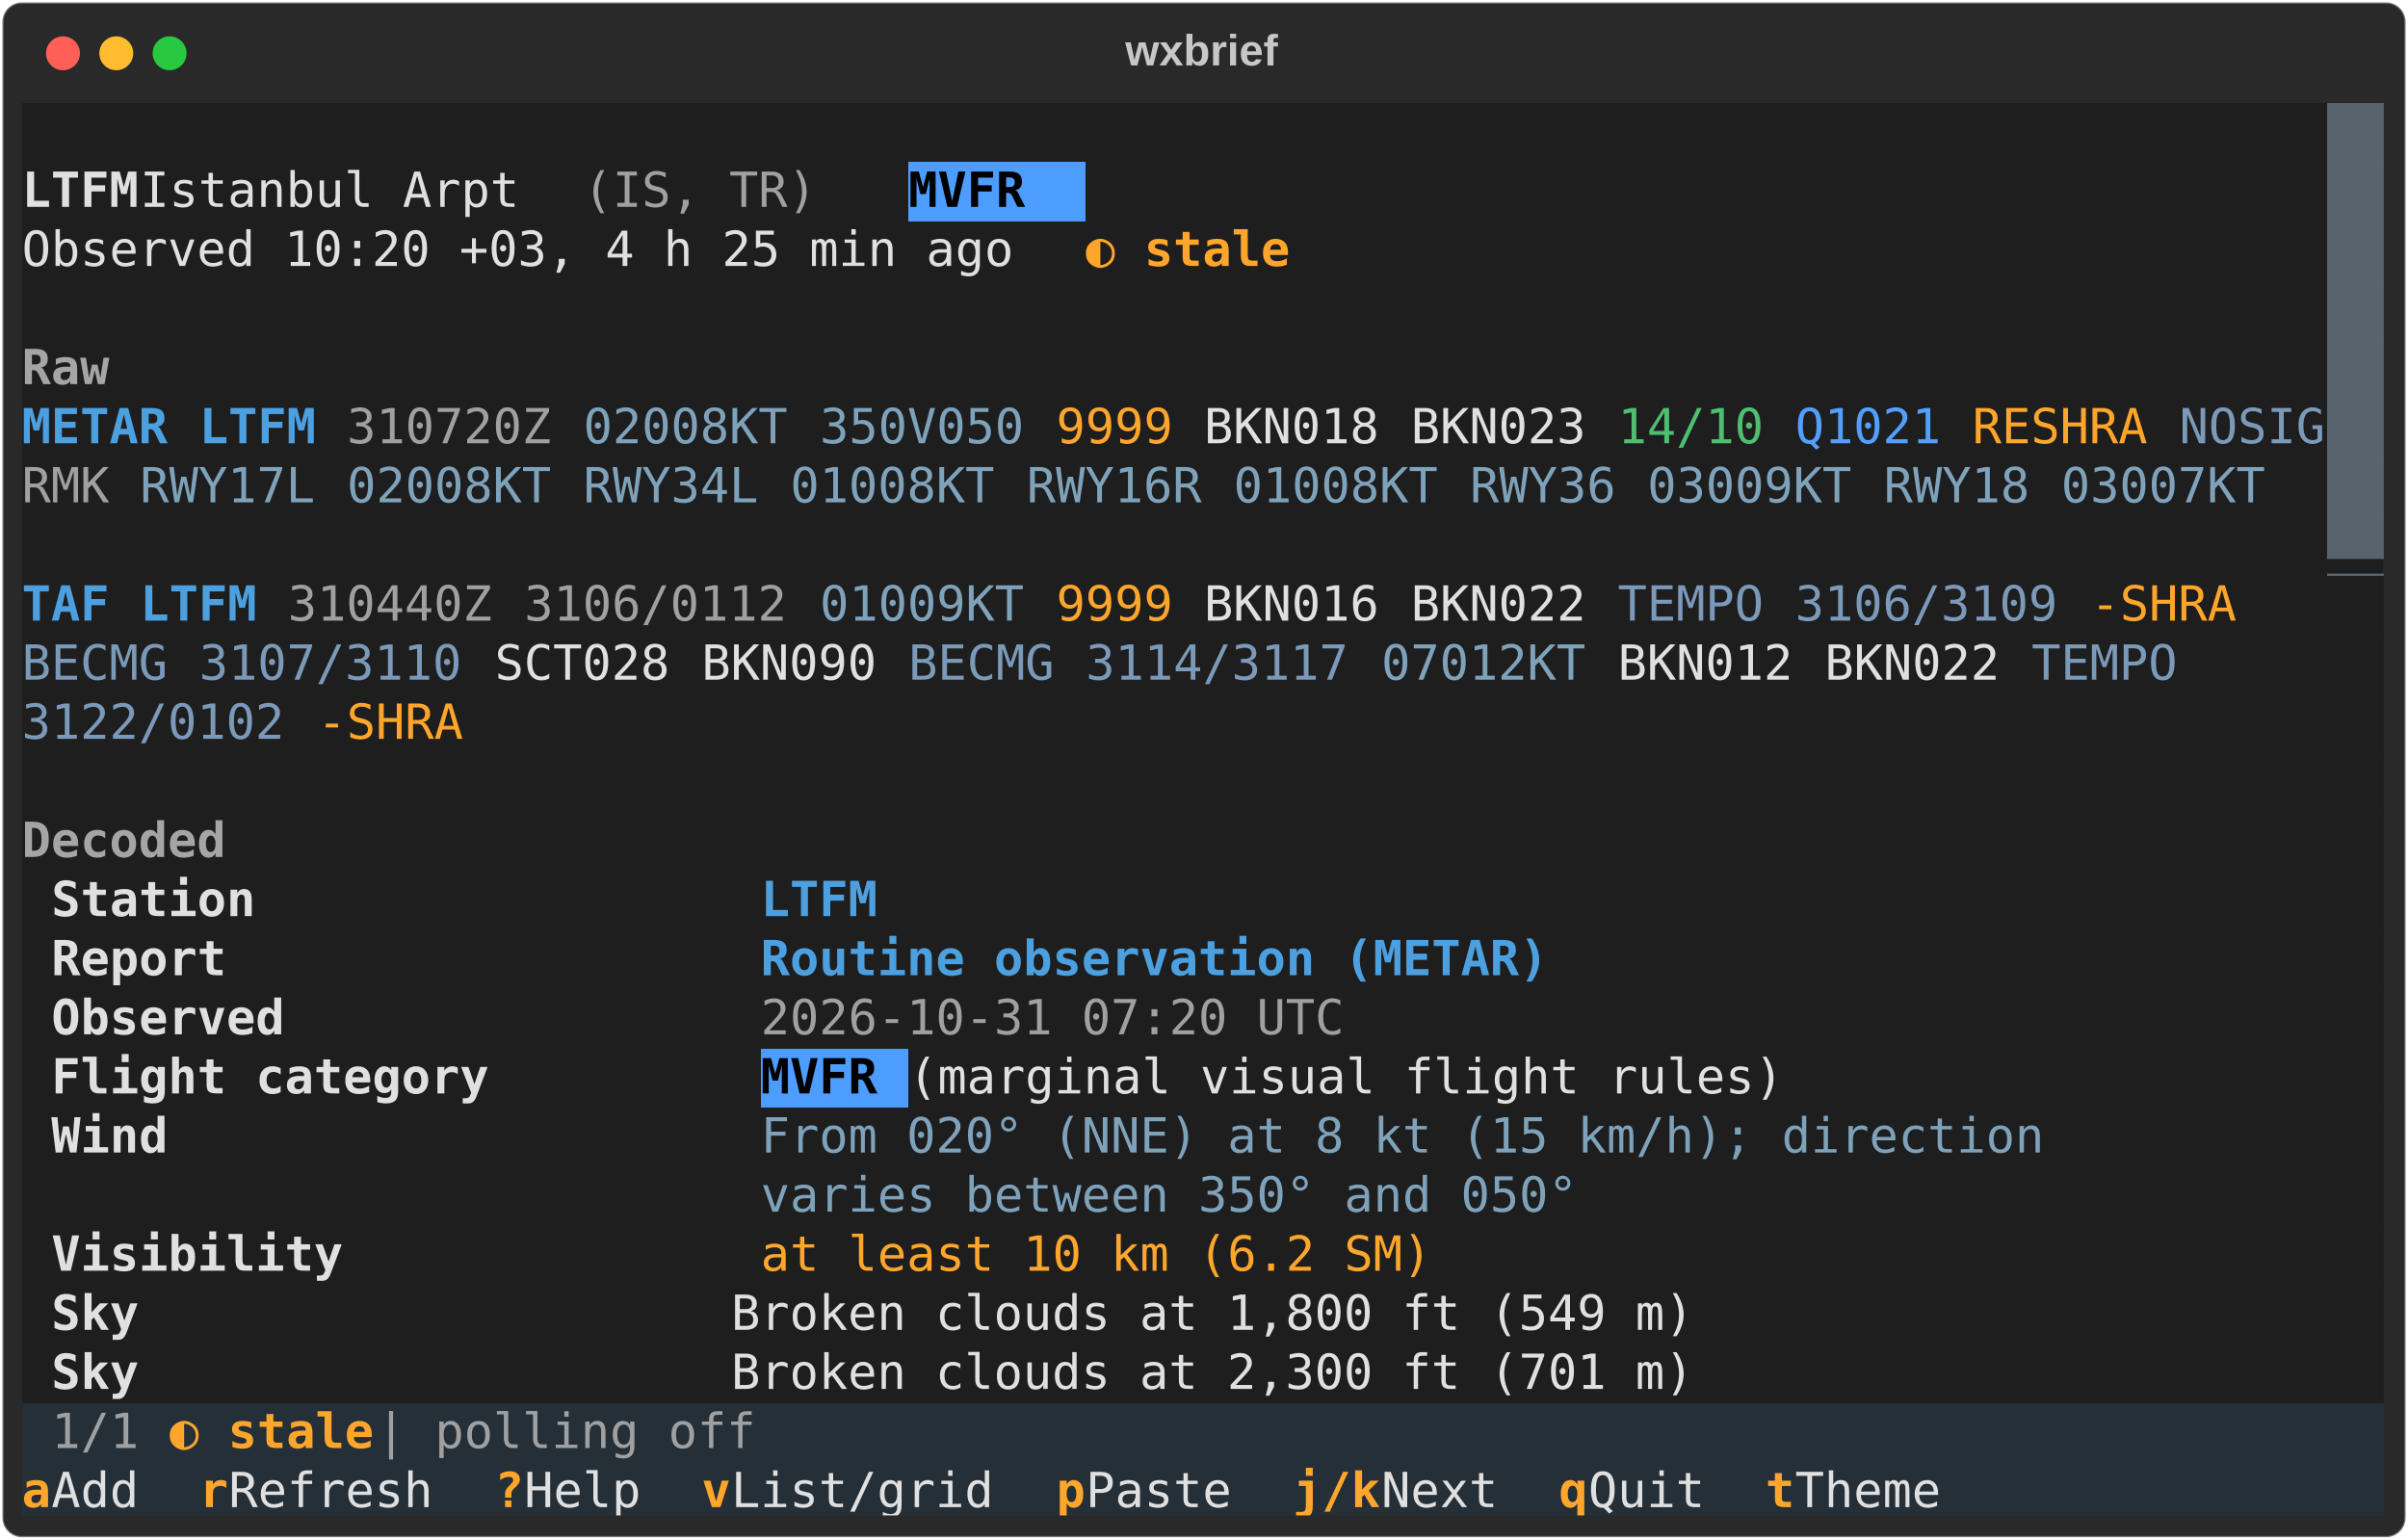
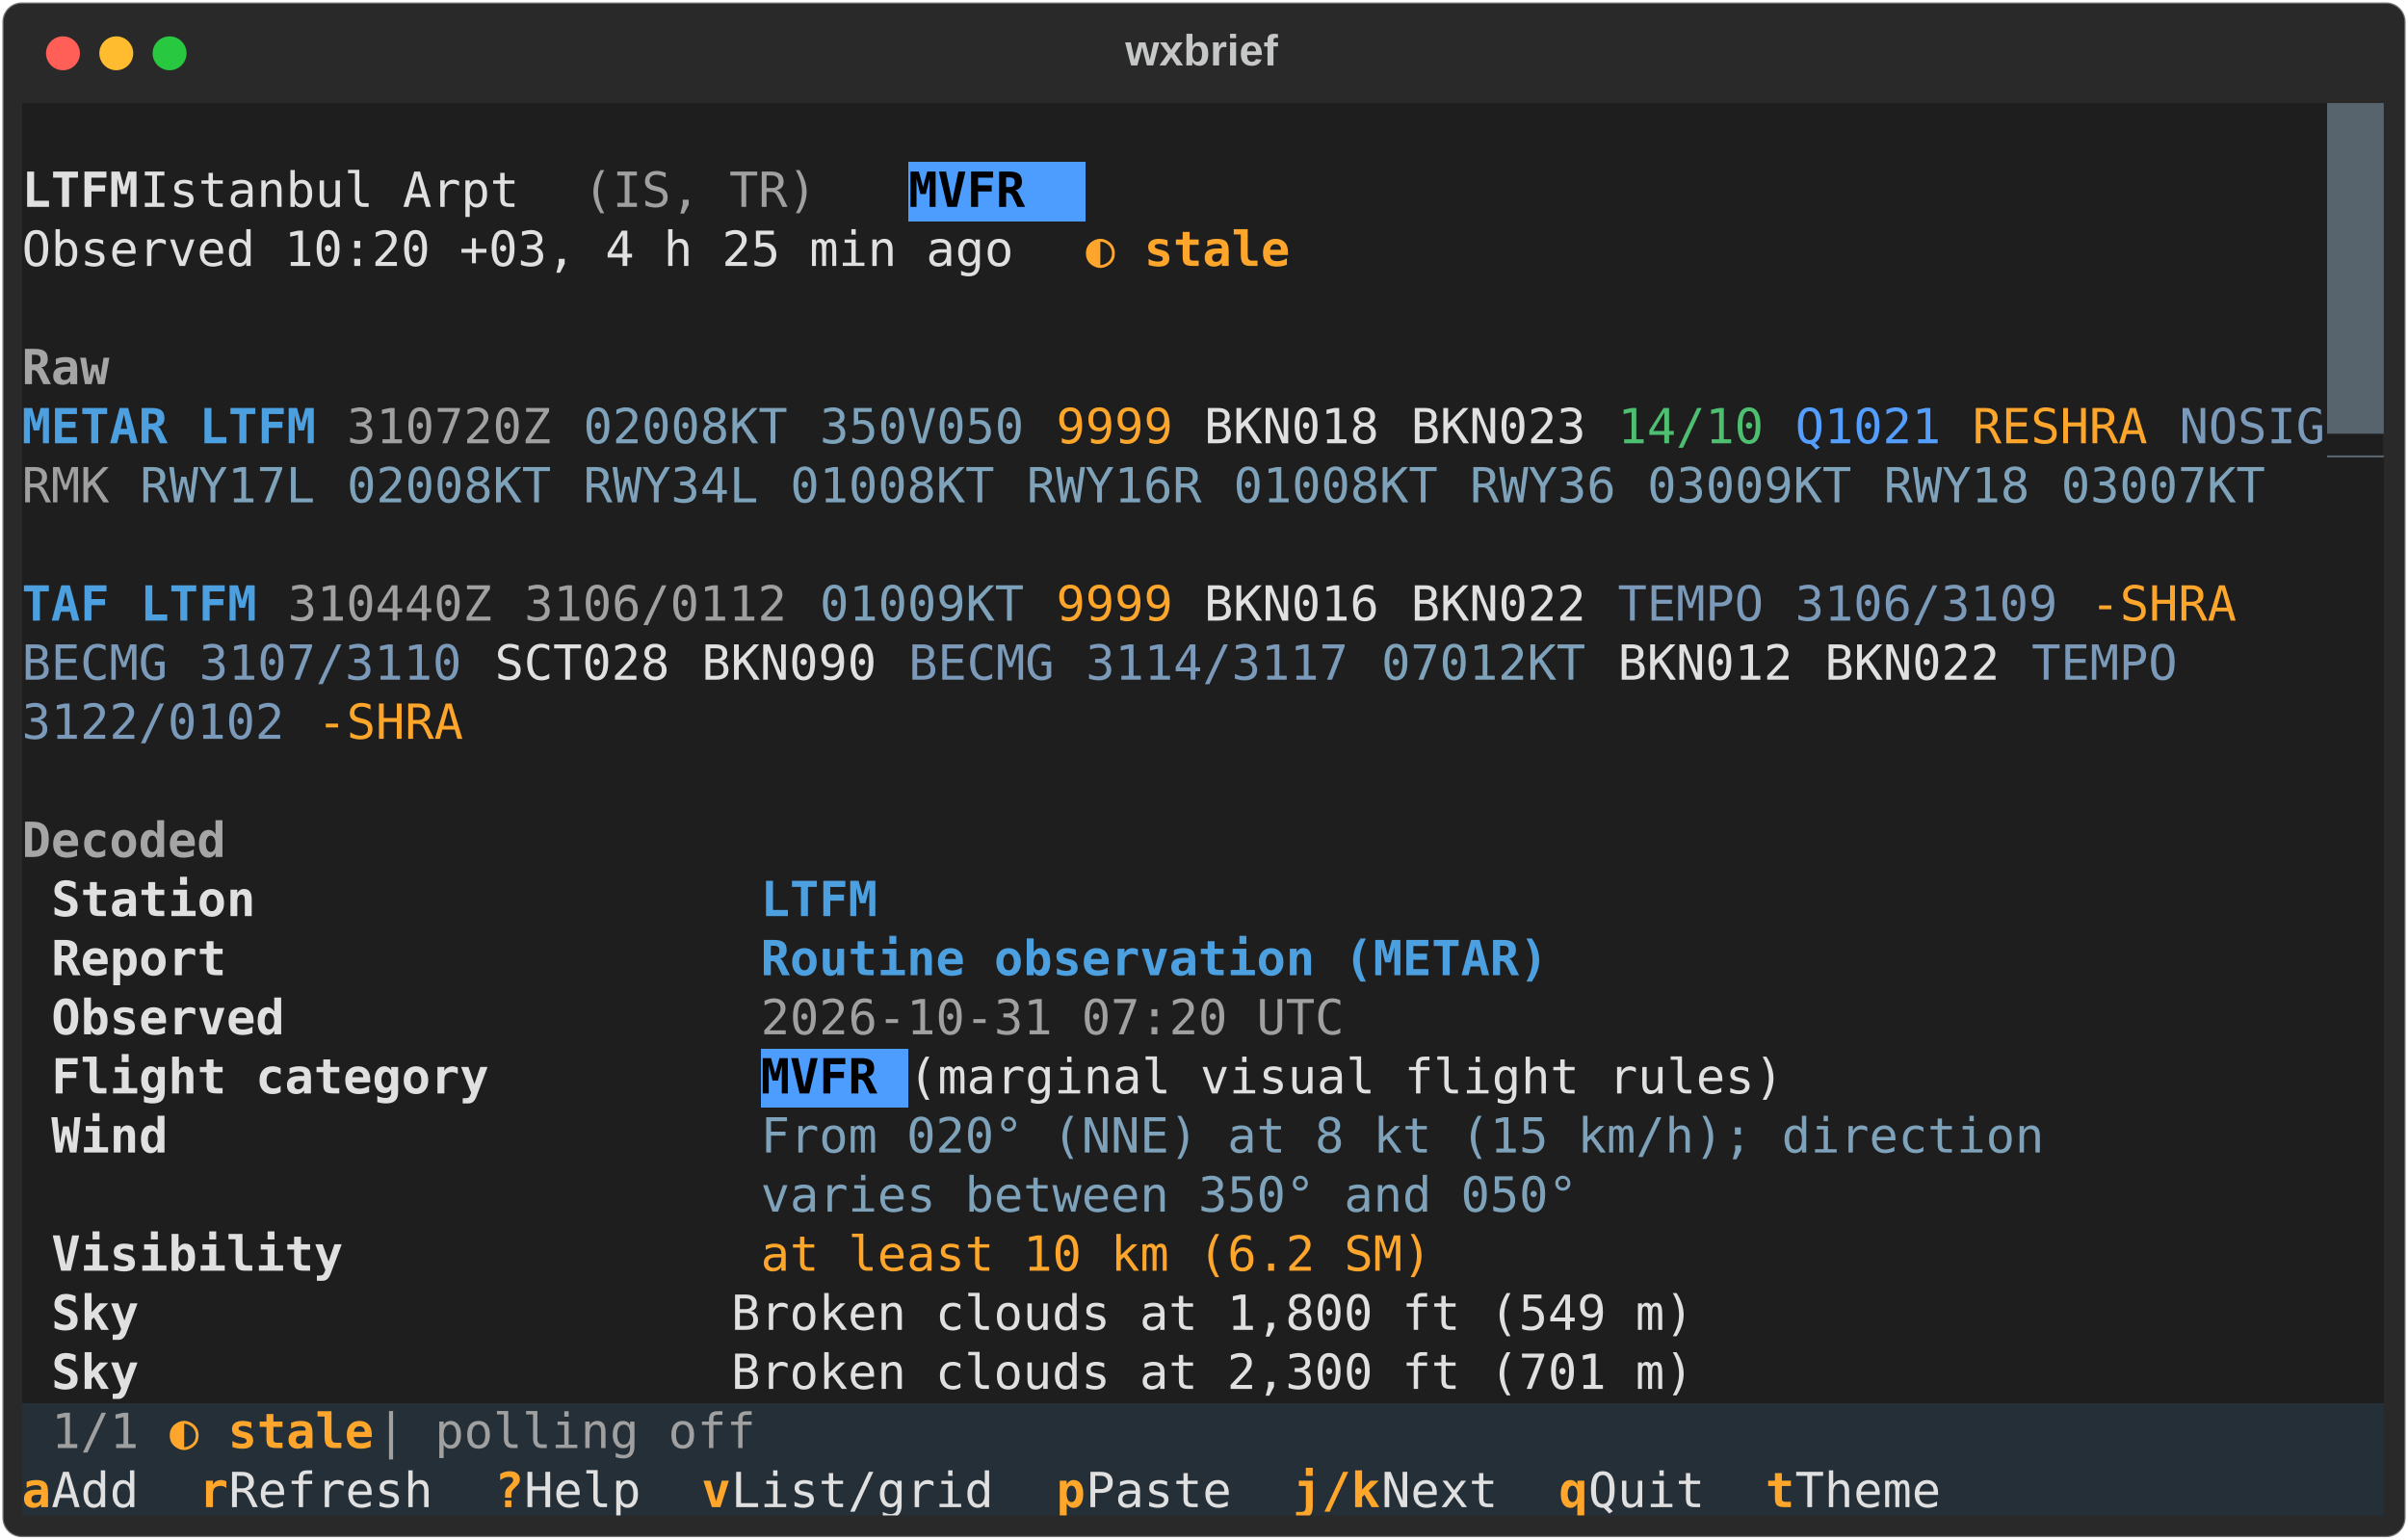
<svg xmlns="http://www.w3.org/2000/svg" class="rich-terminal" viewBox="0 0 994 635.6">
  <style>

    @font-face {
        font-family: "Fira Code";
        src: local("FiraCode-Regular"),
                url("https://cdnjs.cloudflare.com/ajax/libs/firacode/6.2.0/woff2/FiraCode-Regular.woff2") format("woff2"),
                url("https://cdnjs.cloudflare.com/ajax/libs/firacode/6.2.0/woff/FiraCode-Regular.woff") format("woff");
        font-style: normal;
        font-weight: 400;
    }
    @font-face {
        font-family: "Fira Code";
        src: local("FiraCode-Bold"),
                url("https://cdnjs.cloudflare.com/ajax/libs/firacode/6.2.0/woff2/FiraCode-Bold.woff2") format("woff2"),
                url("https://cdnjs.cloudflare.com/ajax/libs/firacode/6.2.0/woff/FiraCode-Bold.woff") format("woff");
        font-style: bold;
        font-weight: 700;
    }

    .terminal-matrix {
        font-family: Fira Code, monospace;
        font-size: 20px;
        line-height: 24.4px;
        font-variant-east-asian: full-width;
    }

    .terminal-title {
        font-size: 18px;
        font-weight: bold;
        font-family: arial;
    }

    .terminal-r1 { fill: #c5c8c6 }
.terminal-r2 { fill: #1e1e1e }
.terminal-r3 { fill: #e0e0e0;font-weight: bold }
.terminal-r4 { fill: #e0e0e0 }
.terminal-r5 { fill: #a0a0a0 }
.terminal-r6 { fill: #000000;font-weight: bold }
.terminal-r7 { fill: #fea62b;font-weight: bold }
.terminal-r8 { fill: #a5a5a5;font-weight: bold }
.terminal-r9 { fill: #4da0e0;font-weight: bold }
.terminal-r10 { fill: #7fa2bb }
.terminal-r11 { fill: #fea62b }
.terminal-r12 { fill: #4ebf71 }
.terminal-r13 { fill: #539eff }
.terminal-r14 { fill: #7b99b9 }
.terminal-r15 { fill: #ffa62b;font-weight: bold }
    </style>
  <defs>
    <clipPath id="terminal-clip-terminal">
      <rect x="0" y="0" width="975.0" height="584.6" />
    </clipPath>
    <clipPath id="terminal-line-0">
      <rect x="0" y="1.5" width="976" height="24.65" />
    </clipPath>
    <clipPath id="terminal-line-1">
      <rect x="0" y="25.9" width="976" height="24.65" />
    </clipPath>
    <clipPath id="terminal-line-2">
      <rect x="0" y="50.3" width="976" height="24.65" />
    </clipPath>
    <clipPath id="terminal-line-3">
      <rect x="0" y="74.7" width="976" height="24.65" />
    </clipPath>
    <clipPath id="terminal-line-4">
      <rect x="0" y="99.1" width="976" height="24.65" />
    </clipPath>
    <clipPath id="terminal-line-5">
      <rect x="0" y="123.5" width="976" height="24.65" />
    </clipPath>
    <clipPath id="terminal-line-6">
      <rect x="0" y="147.9" width="976" height="24.65" />
    </clipPath>
    <clipPath id="terminal-line-7">
      <rect x="0" y="172.3" width="976" height="24.65" />
    </clipPath>
    <clipPath id="terminal-line-8">
      <rect x="0" y="196.7" width="976" height="24.65" />
    </clipPath>
    <clipPath id="terminal-line-9">
      <rect x="0" y="221.1" width="976" height="24.65" />
    </clipPath>
    <clipPath id="terminal-line-10">
      <rect x="0" y="245.5" width="976" height="24.65" />
    </clipPath>
    <clipPath id="terminal-line-11">
      <rect x="0" y="269.9" width="976" height="24.65" />
    </clipPath>
    <clipPath id="terminal-line-12">
      <rect x="0" y="294.3" width="976" height="24.65" />
    </clipPath>
    <clipPath id="terminal-line-13">
      <rect x="0" y="318.7" width="976" height="24.65" />
    </clipPath>
    <clipPath id="terminal-line-14">
      <rect x="0" y="343.1" width="976" height="24.65" />
    </clipPath>
    <clipPath id="terminal-line-15">
      <rect x="0" y="367.5" width="976" height="24.65" />
    </clipPath>
    <clipPath id="terminal-line-16">
      <rect x="0" y="391.9" width="976" height="24.65" />
    </clipPath>
    <clipPath id="terminal-line-17">
      <rect x="0" y="416.3" width="976" height="24.65" />
    </clipPath>
    <clipPath id="terminal-line-18">
      <rect x="0" y="440.7" width="976" height="24.65" />
    </clipPath>
    <clipPath id="terminal-line-19">
      <rect x="0" y="465.1" width="976" height="24.65" />
    </clipPath>
    <clipPath id="terminal-line-20">
      <rect x="0" y="489.5" width="976" height="24.65" />
    </clipPath>
    <clipPath id="terminal-line-21">
      <rect x="0" y="513.9" width="976" height="24.65" />
    </clipPath>
    <clipPath id="terminal-line-22">
      <rect x="0" y="538.3" width="976" height="24.65" />
    </clipPath>
  </defs>
  <rect fill="#292929" stroke="rgba(255,255,255,0.35)" stroke-width="1" x="1" y="1" width="992" height="633.6" rx="8" />
  <text class="terminal-title" fill="#c5c8c6" text-anchor="middle" x="496" y="27">wxbrief</text>
  <g transform="translate(26,22)">
    <circle cx="0" cy="0" r="7" fill="#ff5f57" />
    <circle cx="22" cy="0" r="7" fill="#febc2e" />
    <circle cx="44" cy="0" r="7" fill="#28c840" />
  </g>
  <g transform="translate(9, 41)" clip-path="url(#terminal-clip-terminal)">
    <rect fill="#1e1e1e" x="0" y="1.5" width="951.6" height="24.65" shape-rendering="crispEdges" />
    <rect fill="#57636d" x="951.6" y="1.5" width="24.4" height="24.65" shape-rendering="crispEdges" />
    <rect fill="#1e1e1e" x="0" y="25.9" width="48.8" height="24.65" shape-rendering="crispEdges" />
    <rect fill="#1e1e1e" x="48.8" y="25.9" width="183" height="24.65" shape-rendering="crispEdges" />
    <rect fill="#1e1e1e" x="231.8" y="25.9" width="109.8" height="24.65" shape-rendering="crispEdges" />
    <rect fill="#1e1e1e" x="341.6" y="25.9" width="24.4" height="24.65" shape-rendering="crispEdges" />
    <rect fill="#4d9dff" x="366" y="25.9" width="73.2" height="24.65" shape-rendering="crispEdges" />
    <rect fill="#1e1e1e" x="439.2" y="25.9" width="512.4" height="24.65" shape-rendering="crispEdges" />
    <rect fill="#57636d" x="951.6" y="25.9" width="24.4" height="24.65" shape-rendering="crispEdges" />
    <rect fill="#1e1e1e" x="0" y="50.3" width="439.2" height="24.65" shape-rendering="crispEdges" />
    <rect fill="#1e1e1e" x="439.2" y="50.3" width="85.4" height="24.65" shape-rendering="crispEdges" />
    <rect fill="#1e1e1e" x="524.6" y="50.3" width="427" height="24.65" shape-rendering="crispEdges" />
    <rect fill="#57636d" x="951.6" y="50.3" width="24.4" height="24.65" shape-rendering="crispEdges" />
    <rect fill="#1e1e1e" x="0" y="74.7" width="951.6" height="24.65" shape-rendering="crispEdges" />
    <rect fill="#57636d" x="951.6" y="74.7" width="24.4" height="24.65" shape-rendering="crispEdges" />
    <rect fill="#1e1e1e" x="0" y="99.1" width="36.6" height="24.65" shape-rendering="crispEdges" />
    <rect fill="#1e1e1e" x="36.6" y="99.1" width="915" height="24.65" shape-rendering="crispEdges" />
    <rect fill="#57636d" x="951.6" y="99.1" width="24.4" height="24.65" shape-rendering="crispEdges" />
    <rect fill="#1e1e1e" x="0" y="123.5" width="61" height="24.65" shape-rendering="crispEdges" />
    <rect fill="#1e1e1e" x="61" y="123.5" width="12.2" height="24.65" shape-rendering="crispEdges" />
    <rect fill="#1e1e1e" x="73.2" y="123.5" width="48.8" height="24.65" shape-rendering="crispEdges" />
    <rect fill="#1e1e1e" x="122" y="123.5" width="12.2" height="24.65" shape-rendering="crispEdges" />
    <rect fill="#1e1e1e" x="134.2" y="123.5" width="85.4" height="24.65" shape-rendering="crispEdges" />
    <rect fill="#1e1e1e" x="219.6" y="123.5" width="12.2" height="24.65" shape-rendering="crispEdges" />
    <rect fill="#1e1e1e" x="231.8" y="123.5" width="85.4" height="24.65" shape-rendering="crispEdges" />
    <rect fill="#1e1e1e" x="317.2" y="123.5" width="12.2" height="24.65" shape-rendering="crispEdges" />
    <rect fill="#1e1e1e" x="329.4" y="123.5" width="85.4" height="24.65" shape-rendering="crispEdges" />
    <rect fill="#1e1e1e" x="414.8" y="123.5" width="12.2" height="24.65" shape-rendering="crispEdges" />
    <rect fill="#1e1e1e" x="427" y="123.5" width="48.8" height="24.65" shape-rendering="crispEdges" />
    <rect fill="#1e1e1e" x="475.8" y="123.5" width="12.2" height="24.65" shape-rendering="crispEdges" />
    <rect fill="#1e1e1e" x="488" y="123.5" width="73.2" height="24.65" shape-rendering="crispEdges" />
    <rect fill="#1e1e1e" x="561.2" y="123.5" width="12.2" height="24.65" shape-rendering="crispEdges" />
    <rect fill="#1e1e1e" x="573.4" y="123.5" width="73.2" height="24.65" shape-rendering="crispEdges" />
    <rect fill="#1e1e1e" x="646.6" y="123.5" width="12.2" height="24.65" shape-rendering="crispEdges" />
    <rect fill="#1e1e1e" x="658.8" y="123.5" width="61" height="24.65" shape-rendering="crispEdges" />
    <rect fill="#1e1e1e" x="719.8" y="123.5" width="12.2" height="24.65" shape-rendering="crispEdges" />
    <rect fill="#1e1e1e" x="732" y="123.5" width="61" height="24.65" shape-rendering="crispEdges" />
    <rect fill="#1e1e1e" x="793" y="123.5" width="12.2" height="24.65" shape-rendering="crispEdges" />
    <rect fill="#1e1e1e" x="805.2" y="123.5" width="73.2" height="24.65" shape-rendering="crispEdges" />
    <rect fill="#1e1e1e" x="878.4" y="123.5" width="12.2" height="24.65" shape-rendering="crispEdges" />
    <rect fill="#1e1e1e" x="890.6" y="123.5" width="61" height="24.65" shape-rendering="crispEdges" />
    <rect fill="#57636d" x="951.6" y="123.5" width="24.4" height="24.65" shape-rendering="crispEdges" />
    <rect fill="#1e1e1e" x="0" y="147.9" width="36.6" height="24.65" shape-rendering="crispEdges" />
    <rect fill="#1e1e1e" x="36.6" y="147.9" width="12.2" height="24.65" shape-rendering="crispEdges" />
    <rect fill="#1e1e1e" x="48.8" y="147.9" width="73.2" height="24.65" shape-rendering="crispEdges" />
    <rect fill="#1e1e1e" x="122" y="147.9" width="12.2" height="24.65" shape-rendering="crispEdges" />
    <rect fill="#1e1e1e" x="134.2" y="147.9" width="85.4" height="24.65" shape-rendering="crispEdges" />
    <rect fill="#1e1e1e" x="219.6" y="147.9" width="12.2" height="24.65" shape-rendering="crispEdges" />
    <rect fill="#1e1e1e" x="231.8" y="147.9" width="73.2" height="24.65" shape-rendering="crispEdges" />
    <rect fill="#1e1e1e" x="305" y="147.9" width="12.2" height="24.65" shape-rendering="crispEdges" />
    <rect fill="#1e1e1e" x="317.2" y="147.9" width="85.4" height="24.65" shape-rendering="crispEdges" />
    <rect fill="#1e1e1e" x="402.6" y="147.9" width="12.2" height="24.65" shape-rendering="crispEdges" />
    <rect fill="#1e1e1e" x="414.8" y="147.9" width="73.2" height="24.65" shape-rendering="crispEdges" />
    <rect fill="#1e1e1e" x="488" y="147.9" width="12.2" height="24.65" shape-rendering="crispEdges" />
    <rect fill="#1e1e1e" x="500.2" y="147.9" width="85.4" height="24.65" shape-rendering="crispEdges" />
    <rect fill="#1e1e1e" x="585.6" y="147.9" width="12.2" height="24.65" shape-rendering="crispEdges" />
    <rect fill="#1e1e1e" x="597.8" y="147.9" width="61" height="24.65" shape-rendering="crispEdges" />
    <rect fill="#1e1e1e" x="658.8" y="147.9" width="12.2" height="24.65" shape-rendering="crispEdges" />
    <rect fill="#1e1e1e" x="671" y="147.9" width="85.4" height="24.65" shape-rendering="crispEdges" />
    <rect fill="#1e1e1e" x="756.4" y="147.9" width="12.2" height="24.65" shape-rendering="crispEdges" />
    <rect fill="#1e1e1e" x="768.6" y="147.9" width="61" height="24.65" shape-rendering="crispEdges" />
    <rect fill="#1e1e1e" x="829.6" y="147.9" width="12.2" height="24.65" shape-rendering="crispEdges" />
    <rect fill="#1e1e1e" x="841.8" y="147.9" width="85.4" height="24.65" shape-rendering="crispEdges" />
    <rect fill="#1e1e1e" x="927.2" y="147.9" width="24.4" height="24.65" shape-rendering="crispEdges" />
-     <rect fill="#57636d" x="951.6" y="147.9" width="24.4" height="24.65" shape-rendering="crispEdges" />
+     <rect fill="#1e1e1e" x="951.6" y="147.9" width="24.4" height="24.65" shape-rendering="crispEdges" />
    <rect fill="#1e1e1e" x="0" y="172.3" width="0" height="24.65" shape-rendering="crispEdges" />
    <rect fill="#1e1e1e" x="0" y="172.3" width="951.6" height="24.65" shape-rendering="crispEdges" />
-     <rect fill="#57636d" x="951.6" y="172.3" width="24.4" height="24.65" shape-rendering="crispEdges" />
+     <rect fill="#1e1e1e" x="951.6" y="172.3" width="24.4" height="24.65" shape-rendering="crispEdges" />
    <rect fill="#1e1e1e" x="0" y="196.7" width="36.6" height="24.65" shape-rendering="crispEdges" />
    <rect fill="#1e1e1e" x="36.6" y="196.7" width="12.2" height="24.65" shape-rendering="crispEdges" />
    <rect fill="#1e1e1e" x="48.8" y="196.7" width="48.8" height="24.65" shape-rendering="crispEdges" />
    <rect fill="#1e1e1e" x="97.6" y="196.7" width="12.2" height="24.65" shape-rendering="crispEdges" />
    <rect fill="#1e1e1e" x="109.8" y="196.7" width="85.4" height="24.65" shape-rendering="crispEdges" />
    <rect fill="#1e1e1e" x="195.2" y="196.7" width="12.2" height="24.65" shape-rendering="crispEdges" />
    <rect fill="#1e1e1e" x="207.4" y="196.7" width="109.8" height="24.65" shape-rendering="crispEdges" />
    <rect fill="#1e1e1e" x="317.2" y="196.7" width="12.2" height="24.65" shape-rendering="crispEdges" />
    <rect fill="#1e1e1e" x="329.4" y="196.7" width="85.4" height="24.65" shape-rendering="crispEdges" />
    <rect fill="#1e1e1e" x="414.8" y="196.7" width="12.2" height="24.65" shape-rendering="crispEdges" />
    <rect fill="#1e1e1e" x="427" y="196.7" width="48.8" height="24.65" shape-rendering="crispEdges" />
    <rect fill="#1e1e1e" x="475.8" y="196.7" width="12.2" height="24.65" shape-rendering="crispEdges" />
    <rect fill="#1e1e1e" x="488" y="196.7" width="73.2" height="24.65" shape-rendering="crispEdges" />
    <rect fill="#1e1e1e" x="561.2" y="196.7" width="12.2" height="24.65" shape-rendering="crispEdges" />
    <rect fill="#1e1e1e" x="573.4" y="196.7" width="73.2" height="24.65" shape-rendering="crispEdges" />
    <rect fill="#1e1e1e" x="646.6" y="196.7" width="12.2" height="24.65" shape-rendering="crispEdges" />
    <rect fill="#1e1e1e" x="658.8" y="196.7" width="61" height="24.65" shape-rendering="crispEdges" />
    <rect fill="#1e1e1e" x="719.8" y="196.7" width="12.2" height="24.65" shape-rendering="crispEdges" />
    <rect fill="#1e1e1e" x="732" y="196.7" width="109.8" height="24.65" shape-rendering="crispEdges" />
    <rect fill="#1e1e1e" x="841.8" y="196.7" width="12.2" height="24.65" shape-rendering="crispEdges" />
    <rect fill="#1e1e1e" x="854" y="196.7" width="61" height="24.65" shape-rendering="crispEdges" />
    <rect fill="#1e1e1e" x="915" y="196.7" width="36.6" height="24.65" shape-rendering="crispEdges" />
    <rect fill="#1e1e1e" x="951.6" y="196.7" width="24.4" height="24.65" shape-rendering="crispEdges" />
    <rect fill="#1e1e1e" x="0" y="221.1" width="61" height="24.65" shape-rendering="crispEdges" />
    <rect fill="#1e1e1e" x="61" y="221.1" width="12.2" height="24.65" shape-rendering="crispEdges" />
    <rect fill="#1e1e1e" x="73.2" y="221.1" width="109.8" height="24.65" shape-rendering="crispEdges" />
    <rect fill="#1e1e1e" x="183" y="221.1" width="12.2" height="24.65" shape-rendering="crispEdges" />
    <rect fill="#1e1e1e" x="195.2" y="221.1" width="73.2" height="24.65" shape-rendering="crispEdges" />
    <rect fill="#1e1e1e" x="268.4" y="221.1" width="12.2" height="24.65" shape-rendering="crispEdges" />
    <rect fill="#1e1e1e" x="280.6" y="221.1" width="73.2" height="24.65" shape-rendering="crispEdges" />
    <rect fill="#1e1e1e" x="353.8" y="221.1" width="12.2" height="24.65" shape-rendering="crispEdges" />
    <rect fill="#1e1e1e" x="366" y="221.1" width="61" height="24.65" shape-rendering="crispEdges" />
    <rect fill="#1e1e1e" x="427" y="221.1" width="12.2" height="24.65" shape-rendering="crispEdges" />
    <rect fill="#1e1e1e" x="439.2" y="221.1" width="109.8" height="24.65" shape-rendering="crispEdges" />
    <rect fill="#1e1e1e" x="549" y="221.1" width="12.2" height="24.65" shape-rendering="crispEdges" />
    <rect fill="#1e1e1e" x="561.2" y="221.1" width="85.4" height="24.65" shape-rendering="crispEdges" />
    <rect fill="#1e1e1e" x="646.6" y="221.1" width="12.2" height="24.65" shape-rendering="crispEdges" />
    <rect fill="#1e1e1e" x="658.8" y="221.1" width="73.2" height="24.65" shape-rendering="crispEdges" />
    <rect fill="#1e1e1e" x="732" y="221.1" width="12.2" height="24.65" shape-rendering="crispEdges" />
    <rect fill="#1e1e1e" x="744.2" y="221.1" width="73.2" height="24.65" shape-rendering="crispEdges" />
    <rect fill="#1e1e1e" x="817.4" y="221.1" width="12.2" height="24.65" shape-rendering="crispEdges" />
    <rect fill="#1e1e1e" x="829.6" y="221.1" width="61" height="24.65" shape-rendering="crispEdges" />
    <rect fill="#1e1e1e" x="890.6" y="221.1" width="61" height="24.65" shape-rendering="crispEdges" />
    <rect fill="#1e1e1e" x="951.6" y="221.1" width="24.4" height="24.65" shape-rendering="crispEdges" />
    <rect fill="#1e1e1e" x="0" y="245.5" width="109.8" height="24.65" shape-rendering="crispEdges" />
    <rect fill="#1e1e1e" x="109.8" y="245.5" width="12.2" height="24.65" shape-rendering="crispEdges" />
    <rect fill="#1e1e1e" x="122" y="245.5" width="61" height="24.65" shape-rendering="crispEdges" />
    <rect fill="#1e1e1e" x="183" y="245.5" width="768.6" height="24.65" shape-rendering="crispEdges" />
    <rect fill="#1e1e1e" x="951.6" y="245.5" width="24.4" height="24.65" shape-rendering="crispEdges" />
    <rect fill="#1e1e1e" x="0" y="269.9" width="951.6" height="24.65" shape-rendering="crispEdges" />
    <rect fill="#1e1e1e" x="951.6" y="269.9" width="24.4" height="24.65" shape-rendering="crispEdges" />
    <rect fill="#1e1e1e" x="0" y="294.3" width="85.4" height="24.65" shape-rendering="crispEdges" />
    <rect fill="#1e1e1e" x="85.4" y="294.3" width="866.2" height="24.65" shape-rendering="crispEdges" />
    <rect fill="#1e1e1e" x="951.6" y="294.3" width="24.4" height="24.65" shape-rendering="crispEdges" />
    <rect fill="#1e1e1e" x="0" y="318.7" width="12.2" height="24.65" shape-rendering="crispEdges" />
    <rect fill="#1e1e1e" x="12.2" y="318.7" width="85.4" height="24.65" shape-rendering="crispEdges" />
    <rect fill="#1e1e1e" x="97.6" y="318.7" width="195.2" height="24.65" shape-rendering="crispEdges" />
    <rect fill="#1e1e1e" x="292.8" y="318.7" width="12.2" height="24.65" shape-rendering="crispEdges" />
    <rect fill="#1e1e1e" x="305" y="318.7" width="48.8" height="24.65" shape-rendering="crispEdges" />
    <rect fill="#1e1e1e" x="353.8" y="318.7" width="573.4" height="24.65" shape-rendering="crispEdges" />
    <rect fill="#1e1e1e" x="927.2" y="318.7" width="24.4" height="24.65" shape-rendering="crispEdges" />
    <rect fill="#1e1e1e" x="951.6" y="318.7" width="24.4" height="24.65" shape-rendering="crispEdges" />
    <rect fill="#1e1e1e" x="0" y="343.1" width="12.2" height="24.65" shape-rendering="crispEdges" />
    <rect fill="#1e1e1e" x="12.2" y="343.1" width="73.2" height="24.65" shape-rendering="crispEdges" />
    <rect fill="#1e1e1e" x="85.4" y="343.1" width="207.4" height="24.65" shape-rendering="crispEdges" />
    <rect fill="#1e1e1e" x="292.8" y="343.1" width="12.2" height="24.65" shape-rendering="crispEdges" />
    <rect fill="#1e1e1e" x="305" y="343.1" width="329.4" height="24.65" shape-rendering="crispEdges" />
    <rect fill="#1e1e1e" x="634.4" y="343.1" width="292.8" height="24.65" shape-rendering="crispEdges" />
    <rect fill="#1e1e1e" x="927.2" y="343.1" width="24.4" height="24.65" shape-rendering="crispEdges" />
    <rect fill="#1e1e1e" x="951.6" y="343.1" width="24.4" height="24.65" shape-rendering="crispEdges" />
    <rect fill="#1e1e1e" x="0" y="367.5" width="12.2" height="24.65" shape-rendering="crispEdges" />
    <rect fill="#1e1e1e" x="12.2" y="367.5" width="97.6" height="24.65" shape-rendering="crispEdges" />
    <rect fill="#1e1e1e" x="109.8" y="367.5" width="183" height="24.65" shape-rendering="crispEdges" />
    <rect fill="#1e1e1e" x="292.8" y="367.5" width="12.2" height="24.65" shape-rendering="crispEdges" />
    <rect fill="#1e1e1e" x="305" y="367.5" width="244" height="24.65" shape-rendering="crispEdges" />
    <rect fill="#1e1e1e" x="549" y="367.5" width="378.2" height="24.65" shape-rendering="crispEdges" />
    <rect fill="#1e1e1e" x="927.2" y="367.5" width="24.4" height="24.65" shape-rendering="crispEdges" />
    <rect fill="#1e1e1e" x="951.6" y="367.5" width="24.4" height="24.65" shape-rendering="crispEdges" />
    <rect fill="#1e1e1e" x="0" y="391.9" width="12.2" height="24.65" shape-rendering="crispEdges" />
    <rect fill="#1e1e1e" x="12.2" y="391.9" width="183" height="24.65" shape-rendering="crispEdges" />
    <rect fill="#1e1e1e" x="195.2" y="391.9" width="97.6" height="24.65" shape-rendering="crispEdges" />
    <rect fill="#1e1e1e" x="292.8" y="391.9" width="12.2" height="24.65" shape-rendering="crispEdges" />
    <rect fill="#4d9dff" x="305" y="391.9" width="61" height="24.65" shape-rendering="crispEdges" />
    <rect fill="#1e1e1e" x="366" y="391.9" width="561.2" height="24.65" shape-rendering="crispEdges" />
    <rect fill="#1e1e1e" x="927.2" y="391.9" width="24.4" height="24.65" shape-rendering="crispEdges" />
    <rect fill="#1e1e1e" x="951.6" y="391.9" width="24.4" height="24.65" shape-rendering="crispEdges" />
    <rect fill="#1e1e1e" x="0" y="416.3" width="12.2" height="24.65" shape-rendering="crispEdges" />
    <rect fill="#1e1e1e" x="12.2" y="416.3" width="48.8" height="24.65" shape-rendering="crispEdges" />
    <rect fill="#1e1e1e" x="61" y="416.3" width="231.8" height="24.65" shape-rendering="crispEdges" />
    <rect fill="#1e1e1e" x="292.8" y="416.3" width="12.2" height="24.65" shape-rendering="crispEdges" />
    <rect fill="#1e1e1e" x="305" y="416.3" width="536.8" height="24.65" shape-rendering="crispEdges" />
    <rect fill="#1e1e1e" x="841.8" y="416.3" width="85.4" height="24.65" shape-rendering="crispEdges" />
    <rect fill="#1e1e1e" x="927.2" y="416.3" width="24.4" height="24.65" shape-rendering="crispEdges" />
    <rect fill="#1e1e1e" x="951.6" y="416.3" width="24.4" height="24.65" shape-rendering="crispEdges" />
    <rect fill="#1e1e1e" x="0" y="440.7" width="292.8" height="24.65" shape-rendering="crispEdges" />
    <rect fill="#1e1e1e" x="292.8" y="440.7" width="12.2" height="24.65" shape-rendering="crispEdges" />
    <rect fill="#1e1e1e" x="305" y="440.7" width="341.6" height="24.65" shape-rendering="crispEdges" />
    <rect fill="#1e1e1e" x="646.6" y="440.7" width="280.6" height="24.65" shape-rendering="crispEdges" />
    <rect fill="#1e1e1e" x="927.2" y="440.7" width="24.4" height="24.65" shape-rendering="crispEdges" />
    <rect fill="#1e1e1e" x="951.6" y="440.7" width="24.4" height="24.65" shape-rendering="crispEdges" />
    <rect fill="#1e1e1e" x="0" y="465.1" width="12.2" height="24.65" shape-rendering="crispEdges" />
    <rect fill="#1e1e1e" x="12.2" y="465.1" width="122" height="24.65" shape-rendering="crispEdges" />
    <rect fill="#1e1e1e" x="134.2" y="465.1" width="158.6" height="24.65" shape-rendering="crispEdges" />
    <rect fill="#1e1e1e" x="292.8" y="465.1" width="12.2" height="24.65" shape-rendering="crispEdges" />
    <rect fill="#1e1e1e" x="305" y="465.1" width="280.6" height="24.65" shape-rendering="crispEdges" />
    <rect fill="#1e1e1e" x="585.6" y="465.1" width="341.6" height="24.65" shape-rendering="crispEdges" />
    <rect fill="#1e1e1e" x="927.2" y="465.1" width="24.4" height="24.65" shape-rendering="crispEdges" />
    <rect fill="#1e1e1e" x="951.6" y="465.1" width="24.4" height="24.65" shape-rendering="crispEdges" />
    <rect fill="#1e1e1e" x="0" y="489.5" width="12.2" height="24.65" shape-rendering="crispEdges" />
    <rect fill="#1e1e1e" x="12.2" y="489.5" width="36.6" height="24.65" shape-rendering="crispEdges" />
    <rect fill="#1e1e1e" x="48.8" y="489.5" width="244" height="24.65" shape-rendering="crispEdges" />
    <rect fill="#1e1e1e" x="292.8" y="489.5" width="634.4" height="24.65" shape-rendering="crispEdges" />
    <rect fill="#1e1e1e" x="927.2" y="489.5" width="24.4" height="24.65" shape-rendering="crispEdges" />
    <rect fill="#1e1e1e" x="951.6" y="489.5" width="24.4" height="24.65" shape-rendering="crispEdges" />
    <rect fill="#1e1e1e" x="0" y="513.9" width="12.2" height="24.65" shape-rendering="crispEdges" />
    <rect fill="#1e1e1e" x="12.2" y="513.9" width="36.6" height="24.65" shape-rendering="crispEdges" />
    <rect fill="#1e1e1e" x="48.8" y="513.9" width="244" height="24.65" shape-rendering="crispEdges" />
    <rect fill="#1e1e1e" x="292.8" y="513.9" width="634.4" height="24.65" shape-rendering="crispEdges" />
    <rect fill="#1e1e1e" x="927.2" y="513.9" width="24.4" height="24.65" shape-rendering="crispEdges" />
    <rect fill="#1e1e1e" x="951.6" y="513.9" width="24.4" height="24.65" shape-rendering="crispEdges" />
    <rect fill="#242f38" x="0" y="538.3" width="12.2" height="24.65" shape-rendering="crispEdges" />
    <rect fill="#242f38" x="12.2" y="538.3" width="48.8" height="24.65" shape-rendering="crispEdges" />
    <rect fill="#242f38" x="61" y="538.3" width="85.4" height="24.65" shape-rendering="crispEdges" />
    <rect fill="#242f38" x="146.4" y="538.3" width="170.8" height="24.65" shape-rendering="crispEdges" />
    <rect fill="#242f38" x="317.2" y="538.3" width="658.8" height="24.65" shape-rendering="crispEdges" />
    <rect fill="#242f38" x="0" y="562.7" width="12.2" height="24.65" shape-rendering="crispEdges" />
    <rect fill="#242f38" x="12.2" y="562.7" width="48.8" height="24.65" shape-rendering="crispEdges" />
    <rect fill="#242f38" x="61" y="562.7" width="12.2" height="24.65" shape-rendering="crispEdges" />
    <rect fill="#242f38" x="73.2" y="562.7" width="12.2" height="24.65" shape-rendering="crispEdges" />
    <rect fill="#242f38" x="85.4" y="562.7" width="97.6" height="24.65" shape-rendering="crispEdges" />
    <rect fill="#242f38" x="183" y="562.7" width="12.2" height="24.65" shape-rendering="crispEdges" />
    <rect fill="#242f38" x="195.2" y="562.7" width="12.2" height="24.65" shape-rendering="crispEdges" />
    <rect fill="#242f38" x="207.4" y="562.7" width="61" height="24.65" shape-rendering="crispEdges" />
    <rect fill="#242f38" x="268.4" y="562.7" width="12.2" height="24.65" shape-rendering="crispEdges" />
    <rect fill="#242f38" x="280.6" y="562.7" width="12.2" height="24.65" shape-rendering="crispEdges" />
    <rect fill="#242f38" x="292.8" y="562.7" width="122" height="24.65" shape-rendering="crispEdges" />
    <rect fill="#242f38" x="414.8" y="562.7" width="12.2" height="24.65" shape-rendering="crispEdges" />
    <rect fill="#242f38" x="427" y="562.7" width="12.2" height="24.65" shape-rendering="crispEdges" />
    <rect fill="#242f38" x="439.2" y="562.7" width="73.2" height="24.65" shape-rendering="crispEdges" />
    <rect fill="#242f38" x="512.4" y="562.7" width="12.2" height="24.65" shape-rendering="crispEdges" />
    <rect fill="#242f38" x="524.6" y="562.7" width="36.6" height="24.65" shape-rendering="crispEdges" />
    <rect fill="#242f38" x="561.2" y="562.7" width="61" height="24.65" shape-rendering="crispEdges" />
    <rect fill="#242f38" x="622.2" y="562.7" width="12.2" height="24.65" shape-rendering="crispEdges" />
    <rect fill="#242f38" x="634.4" y="562.7" width="12.2" height="24.65" shape-rendering="crispEdges" />
    <rect fill="#242f38" x="646.6" y="562.7" width="61" height="24.65" shape-rendering="crispEdges" />
    <rect fill="#242f38" x="707.6" y="562.7" width="12.2" height="24.65" shape-rendering="crispEdges" />
    <rect fill="#242f38" x="719.8" y="562.7" width="12.2" height="24.65" shape-rendering="crispEdges" />
    <rect fill="#242f38" x="732" y="562.7" width="73.2" height="24.65" shape-rendering="crispEdges" />
    <rect fill="#242f38" x="805.2" y="562.7" width="170.8" height="24.65" shape-rendering="crispEdges" />
    <g class="terminal-matrix">
      <text class="terminal-r1" x="976" y="20" textLength="12.2" clip-path="url(#terminal-line-0)">
</text>
      <text class="terminal-r3" x="0" y="44.4" textLength="48.8" clip-path="url(#terminal-line-1)">LTFM</text>
      <text class="terminal-r4" x="48.8" y="44.4" textLength="183" clip-path="url(#terminal-line-1)">  Istanbul Arpt</text>
      <text class="terminal-r5" x="231.8" y="44.4" textLength="109.8" clip-path="url(#terminal-line-1)"> (IS, TR)</text>
      <text class="terminal-r6" x="366" y="44.4" textLength="73.2" clip-path="url(#terminal-line-1)"> MVFR </text>
      <text class="terminal-r1" x="976" y="44.4" textLength="12.2" clip-path="url(#terminal-line-1)">
</text>
      <text class="terminal-r4" x="0" y="68.8" textLength="439.2" clip-path="url(#terminal-line-2)">Observed 10:20 +03, 4 h 25 min ago  </text>
      <text class="terminal-r7" x="439.2" y="68.8" textLength="85.4" clip-path="url(#terminal-line-2)">◐ stale</text>
      <text class="terminal-r1" x="976" y="68.8" textLength="12.2" clip-path="url(#terminal-line-2)">
</text>
      <text class="terminal-r1" x="976" y="93.2" textLength="12.2" clip-path="url(#terminal-line-3)">
</text>
      <text class="terminal-r8" x="0" y="117.6" textLength="36.6" clip-path="url(#terminal-line-4)">Raw</text>
      <text class="terminal-r1" x="976" y="117.6" textLength="12.2" clip-path="url(#terminal-line-4)">
</text>
      <text class="terminal-r9" x="0" y="142" textLength="61" clip-path="url(#terminal-line-5)">METAR</text>
      <text class="terminal-r9" x="73.2" y="142" textLength="48.8" clip-path="url(#terminal-line-5)">LTFM</text>
      <text class="terminal-r5" x="134.2" y="142" textLength="85.4" clip-path="url(#terminal-line-5)">310720Z</text>
      <text class="terminal-r10" x="231.8" y="142" textLength="85.4" clip-path="url(#terminal-line-5)">02008KT</text>
      <text class="terminal-r10" x="329.4" y="142" textLength="85.4" clip-path="url(#terminal-line-5)">350V050</text>
      <text class="terminal-r11" x="427" y="142" textLength="48.8" clip-path="url(#terminal-line-5)">9999</text>
      <text class="terminal-r4" x="488" y="142" textLength="73.2" clip-path="url(#terminal-line-5)">BKN018</text>
      <text class="terminal-r4" x="573.4" y="142" textLength="73.2" clip-path="url(#terminal-line-5)">BKN023</text>
      <text class="terminal-r12" x="658.8" y="142" textLength="61" clip-path="url(#terminal-line-5)">14/10</text>
      <text class="terminal-r13" x="732" y="142" textLength="61" clip-path="url(#terminal-line-5)">Q1021</text>
      <text class="terminal-r11" x="805.2" y="142" textLength="73.2" clip-path="url(#terminal-line-5)">RESHRA</text>
      <text class="terminal-r14" x="890.6" y="142" textLength="61" clip-path="url(#terminal-line-5)">NOSIG</text>
+       <text class="terminal-r2" x="951.6" y="142" textLength="24.4" clip-path="url(#terminal-line-5)">▃▃</text>
      <text class="terminal-r1" x="976" y="142" textLength="12.2" clip-path="url(#terminal-line-5)">
</text>
      <text class="terminal-r5" x="0" y="166.4" textLength="36.6" clip-path="url(#terminal-line-6)">RMK</text>
      <text class="terminal-r10" x="48.8" y="166.4" textLength="73.2" clip-path="url(#terminal-line-6)">RWY17L</text>
      <text class="terminal-r10" x="134.2" y="166.4" textLength="85.4" clip-path="url(#terminal-line-6)">02008KT</text>
      <text class="terminal-r10" x="231.8" y="166.4" textLength="73.2" clip-path="url(#terminal-line-6)">RWY34L</text>
      <text class="terminal-r10" x="317.2" y="166.4" textLength="85.4" clip-path="url(#terminal-line-6)">01008KT</text>
      <text class="terminal-r10" x="414.8" y="166.4" textLength="73.2" clip-path="url(#terminal-line-6)">RWY16R</text>
      <text class="terminal-r10" x="500.2" y="166.4" textLength="85.4" clip-path="url(#terminal-line-6)">01008KT</text>
      <text class="terminal-r10" x="597.8" y="166.4" textLength="61" clip-path="url(#terminal-line-6)">RWY36</text>
      <text class="terminal-r10" x="671" y="166.4" textLength="85.4" clip-path="url(#terminal-line-6)">03009KT</text>
      <text class="terminal-r10" x="768.6" y="166.4" textLength="61" clip-path="url(#terminal-line-6)">RWY18</text>
      <text class="terminal-r10" x="841.8" y="166.4" textLength="85.4" clip-path="url(#terminal-line-6)">03007KT</text>
      <text class="terminal-r1" x="976" y="166.4" textLength="12.2" clip-path="url(#terminal-line-6)">
</text>
-       <text class="terminal-r2" x="951.6" y="190.8" textLength="24.4" clip-path="url(#terminal-line-7)">▂▂</text>
      <text class="terminal-r1" x="976" y="190.8" textLength="12.2" clip-path="url(#terminal-line-7)">
</text>
      <text class="terminal-r9" x="0" y="215.2" textLength="36.6" clip-path="url(#terminal-line-8)">TAF</text>
      <text class="terminal-r9" x="48.8" y="215.2" textLength="48.8" clip-path="url(#terminal-line-8)">LTFM</text>
      <text class="terminal-r5" x="109.8" y="215.2" textLength="85.4" clip-path="url(#terminal-line-8)">310440Z</text>
      <text class="terminal-r5" x="207.4" y="215.2" textLength="109.8" clip-path="url(#terminal-line-8)">3106/0112</text>
      <text class="terminal-r10" x="329.4" y="215.2" textLength="85.4" clip-path="url(#terminal-line-8)">01009KT</text>
      <text class="terminal-r11" x="427" y="215.2" textLength="48.8" clip-path="url(#terminal-line-8)">9999</text>
      <text class="terminal-r4" x="488" y="215.2" textLength="73.2" clip-path="url(#terminal-line-8)">BKN016</text>
      <text class="terminal-r4" x="573.4" y="215.2" textLength="73.2" clip-path="url(#terminal-line-8)">BKN022</text>
      <text class="terminal-r14" x="658.8" y="215.2" textLength="61" clip-path="url(#terminal-line-8)">TEMPO</text>
      <text class="terminal-r14" x="732" y="215.2" textLength="109.8" clip-path="url(#terminal-line-8)">3106/3109</text>
      <text class="terminal-r11" x="854" y="215.2" textLength="61" clip-path="url(#terminal-line-8)">-SHRA</text>
      <text class="terminal-r1" x="976" y="215.2" textLength="12.2" clip-path="url(#terminal-line-8)">
</text>
      <text class="terminal-r14" x="0" y="239.6" textLength="61" clip-path="url(#terminal-line-9)">BECMG</text>
      <text class="terminal-r14" x="73.2" y="239.6" textLength="109.8" clip-path="url(#terminal-line-9)">3107/3110</text>
      <text class="terminal-r4" x="195.2" y="239.6" textLength="73.2" clip-path="url(#terminal-line-9)">SCT028</text>
      <text class="terminal-r4" x="280.6" y="239.6" textLength="73.2" clip-path="url(#terminal-line-9)">BKN090</text>
      <text class="terminal-r14" x="366" y="239.6" textLength="61" clip-path="url(#terminal-line-9)">BECMG</text>
      <text class="terminal-r14" x="439.2" y="239.6" textLength="109.8" clip-path="url(#terminal-line-9)">3114/3117</text>
      <text class="terminal-r10" x="561.2" y="239.6" textLength="85.4" clip-path="url(#terminal-line-9)">07012KT</text>
      <text class="terminal-r4" x="658.8" y="239.6" textLength="73.2" clip-path="url(#terminal-line-9)">BKN012</text>
      <text class="terminal-r4" x="744.2" y="239.6" textLength="73.2" clip-path="url(#terminal-line-9)">BKN022</text>
      <text class="terminal-r14" x="829.6" y="239.6" textLength="61" clip-path="url(#terminal-line-9)">TEMPO</text>
      <text class="terminal-r1" x="976" y="239.6" textLength="12.2" clip-path="url(#terminal-line-9)">
</text>
      <text class="terminal-r14" x="0" y="264" textLength="109.8" clip-path="url(#terminal-line-10)">3122/0102</text>
      <text class="terminal-r11" x="122" y="264" textLength="61" clip-path="url(#terminal-line-10)">-SHRA</text>
      <text class="terminal-r1" x="976" y="264" textLength="12.2" clip-path="url(#terminal-line-10)">
</text>
      <text class="terminal-r1" x="976" y="288.4" textLength="12.2" clip-path="url(#terminal-line-11)">
</text>
      <text class="terminal-r8" x="0" y="312.8" textLength="85.4" clip-path="url(#terminal-line-12)">Decoded</text>
      <text class="terminal-r1" x="976" y="312.8" textLength="12.2" clip-path="url(#terminal-line-12)">
</text>
      <text class="terminal-r3" x="12.2" y="337.2" textLength="85.4" clip-path="url(#terminal-line-13)">Station</text>
      <text class="terminal-r9" x="305" y="337.2" textLength="48.8" clip-path="url(#terminal-line-13)">LTFM</text>
      <text class="terminal-r1" x="976" y="337.2" textLength="12.2" clip-path="url(#terminal-line-13)">
</text>
      <text class="terminal-r3" x="12.2" y="361.6" textLength="73.2" clip-path="url(#terminal-line-14)">Report</text>
      <text class="terminal-r9" x="305" y="361.6" textLength="329.4" clip-path="url(#terminal-line-14)">Routine observation (METAR)</text>
      <text class="terminal-r1" x="976" y="361.6" textLength="12.2" clip-path="url(#terminal-line-14)">
</text>
      <text class="terminal-r3" x="12.2" y="386" textLength="97.6" clip-path="url(#terminal-line-15)">Observed</text>
      <text class="terminal-r5" x="305" y="386" textLength="244" clip-path="url(#terminal-line-15)">2026-10-31 07:20 UTC</text>
      <text class="terminal-r1" x="976" y="386" textLength="12.2" clip-path="url(#terminal-line-15)">
</text>
      <text class="terminal-r3" x="12.2" y="410.4" textLength="183" clip-path="url(#terminal-line-16)">Flight category</text>
      <text class="terminal-r6" x="305" y="410.4" textLength="61" clip-path="url(#terminal-line-16)">MVFR </text>
      <text class="terminal-r4" x="366" y="410.4" textLength="561.2" clip-path="url(#terminal-line-16)"> (marginal visual flight rules)               </text>
      <text class="terminal-r1" x="976" y="410.4" textLength="12.2" clip-path="url(#terminal-line-16)">
</text>
      <text class="terminal-r3" x="12.2" y="434.8" textLength="48.8" clip-path="url(#terminal-line-17)">Wind</text>
      <text class="terminal-r10" x="305" y="434.8" textLength="536.8" clip-path="url(#terminal-line-17)">From 020° (NNE) at 8 kt (15 km/h); direction</text>
      <text class="terminal-r1" x="976" y="434.8" textLength="12.2" clip-path="url(#terminal-line-17)">
</text>
      <text class="terminal-r10" x="305" y="459.2" textLength="341.6" clip-path="url(#terminal-line-18)">varies between 350° and 050°</text>
      <text class="terminal-r1" x="976" y="459.2" textLength="12.2" clip-path="url(#terminal-line-18)">
</text>
      <text class="terminal-r3" x="12.2" y="483.6" textLength="122" clip-path="url(#terminal-line-19)">Visibility</text>
      <text class="terminal-r11" x="305" y="483.6" textLength="280.6" clip-path="url(#terminal-line-19)">at least 10 km (6.2 SM)</text>
      <text class="terminal-r1" x="976" y="483.6" textLength="12.2" clip-path="url(#terminal-line-19)">
</text>
      <text class="terminal-r3" x="12.2" y="508" textLength="36.6" clip-path="url(#terminal-line-20)">Sky</text>
      <text class="terminal-r4" x="292.8" y="508" textLength="634.4" clip-path="url(#terminal-line-20)"> Broken clouds at 1,800 ft (549 m)                  </text>
      <text class="terminal-r1" x="976" y="508" textLength="12.2" clip-path="url(#terminal-line-20)">
</text>
      <text class="terminal-r3" x="12.2" y="532.4" textLength="36.6" clip-path="url(#terminal-line-21)">Sky</text>
      <text class="terminal-r4" x="292.8" y="532.4" textLength="634.4" clip-path="url(#terminal-line-21)"> Broken clouds at 2,300 ft (701 m)                  </text>
      <text class="terminal-r1" x="976" y="532.4" textLength="12.2" clip-path="url(#terminal-line-21)">
</text>
      <text class="terminal-r5" x="12.2" y="556.8" textLength="48.8" clip-path="url(#terminal-line-22)">1/1 </text>
      <text class="terminal-r7" x="61" y="556.8" textLength="85.4" clip-path="url(#terminal-line-22)">◐ stale</text>
      <text class="terminal-r5" x="146.4" y="556.8" textLength="170.8" clip-path="url(#terminal-line-22)"> | polling off</text>
      <text class="terminal-r1" x="976" y="556.8" textLength="12.2" clip-path="url(#terminal-line-22)">
</text>
      <text class="terminal-r15" x="0" y="581.2" textLength="12.2" clip-path="url(#terminal-line-23)">a</text>
      <text class="terminal-r4" x="12.2" y="581.2" textLength="48.8" clip-path="url(#terminal-line-23)"> Add</text>
      <text class="terminal-r15" x="73.2" y="581.2" textLength="12.2" clip-path="url(#terminal-line-23)">r</text>
      <text class="terminal-r4" x="85.4" y="581.2" textLength="97.6" clip-path="url(#terminal-line-23)"> Refresh</text>
      <text class="terminal-r15" x="195.2" y="581.2" textLength="12.2" clip-path="url(#terminal-line-23)">?</text>
      <text class="terminal-r4" x="207.4" y="581.2" textLength="61" clip-path="url(#terminal-line-23)"> Help</text>
      <text class="terminal-r15" x="280.6" y="581.2" textLength="12.2" clip-path="url(#terminal-line-23)">v</text>
      <text class="terminal-r4" x="292.8" y="581.2" textLength="122" clip-path="url(#terminal-line-23)"> List/grid</text>
      <text class="terminal-r15" x="427" y="581.2" textLength="12.2" clip-path="url(#terminal-line-23)">p</text>
      <text class="terminal-r4" x="439.2" y="581.2" textLength="73.2" clip-path="url(#terminal-line-23)"> Paste</text>
      <text class="terminal-r15" x="524.6" y="581.2" textLength="36.6" clip-path="url(#terminal-line-23)">j/k</text>
      <text class="terminal-r4" x="561.2" y="581.2" textLength="61" clip-path="url(#terminal-line-23)"> Next</text>
      <text class="terminal-r15" x="634.4" y="581.2" textLength="12.2" clip-path="url(#terminal-line-23)">q</text>
      <text class="terminal-r4" x="646.6" y="581.2" textLength="61" clip-path="url(#terminal-line-23)"> Quit</text>
      <text class="terminal-r15" x="719.8" y="581.2" textLength="12.2" clip-path="url(#terminal-line-23)">t</text>
      <text class="terminal-r4" x="732" y="581.2" textLength="73.2" clip-path="url(#terminal-line-23)"> Theme</text>
    </g>
  </g>
</svg>
